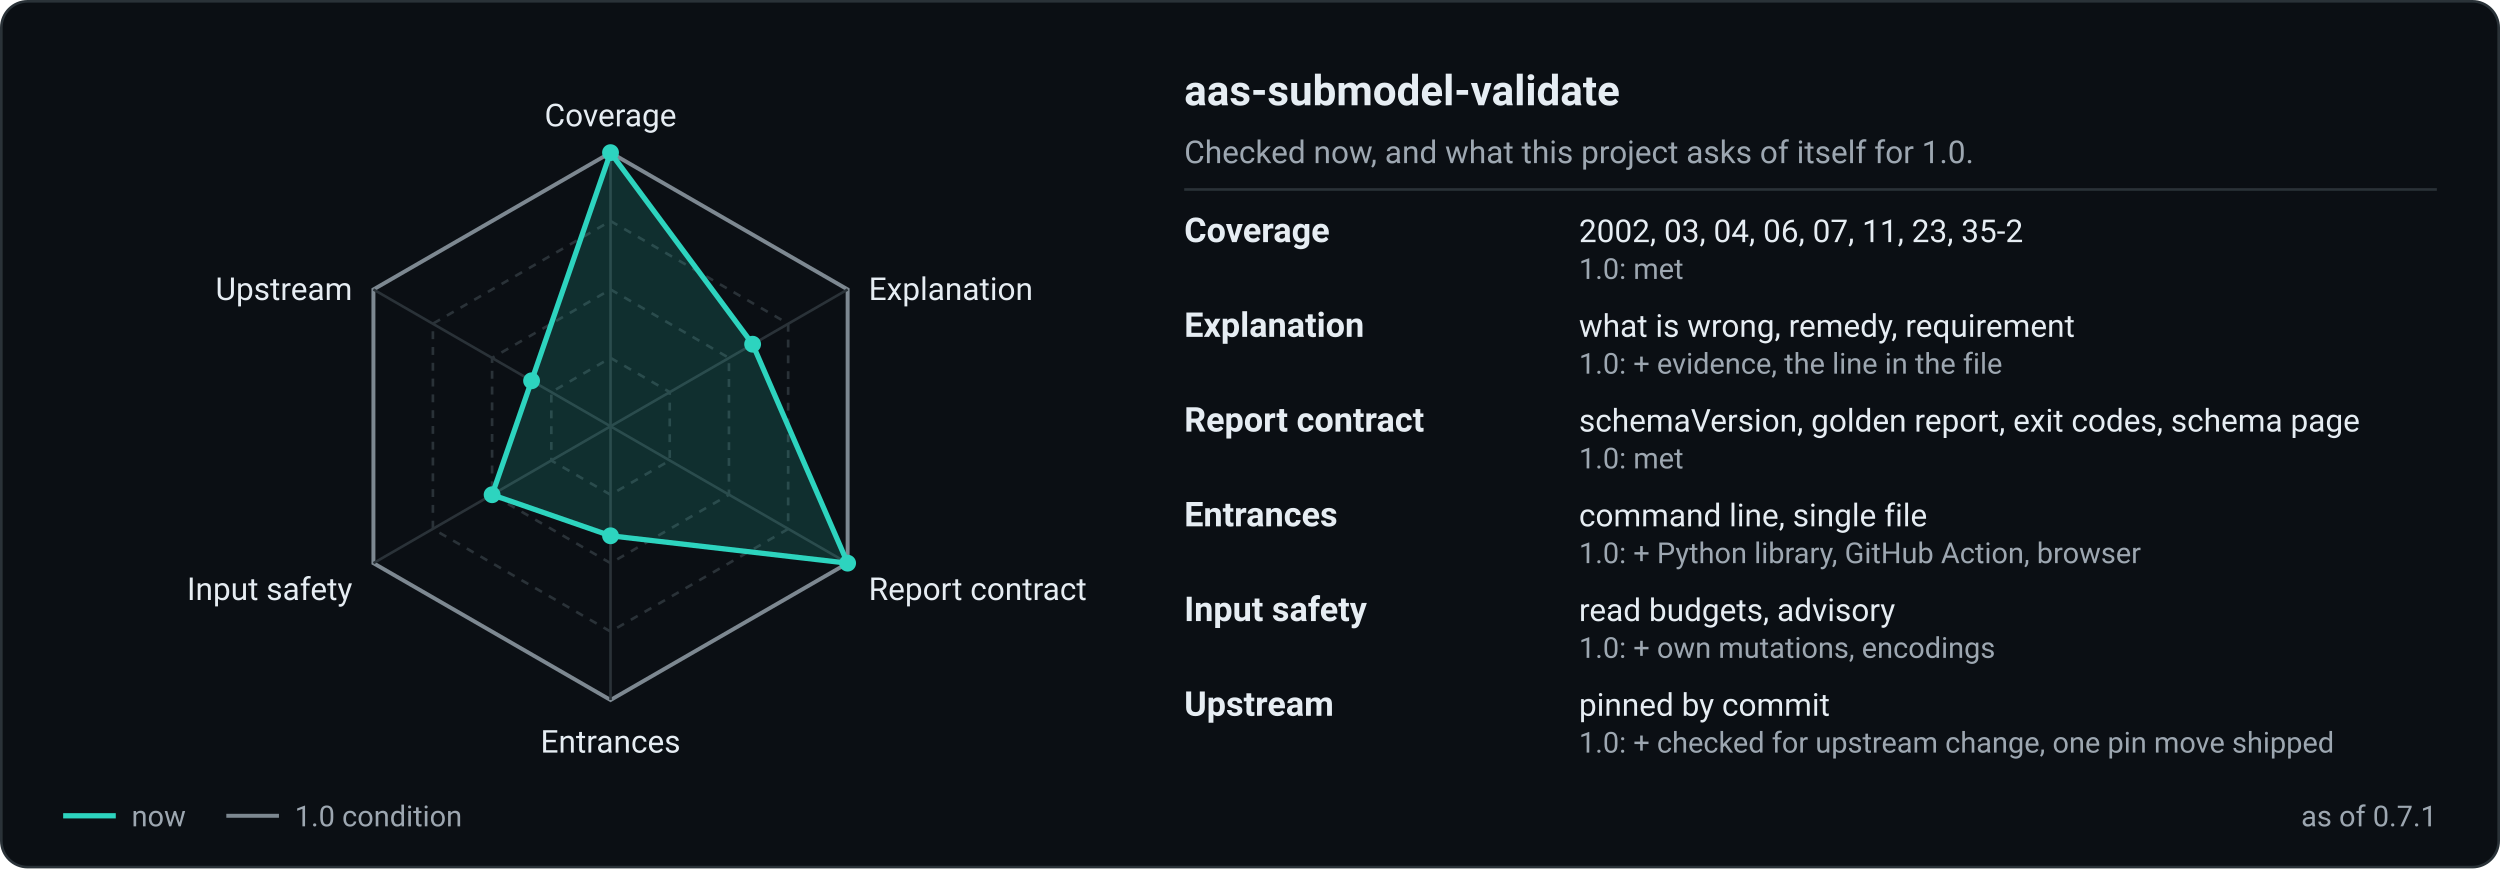
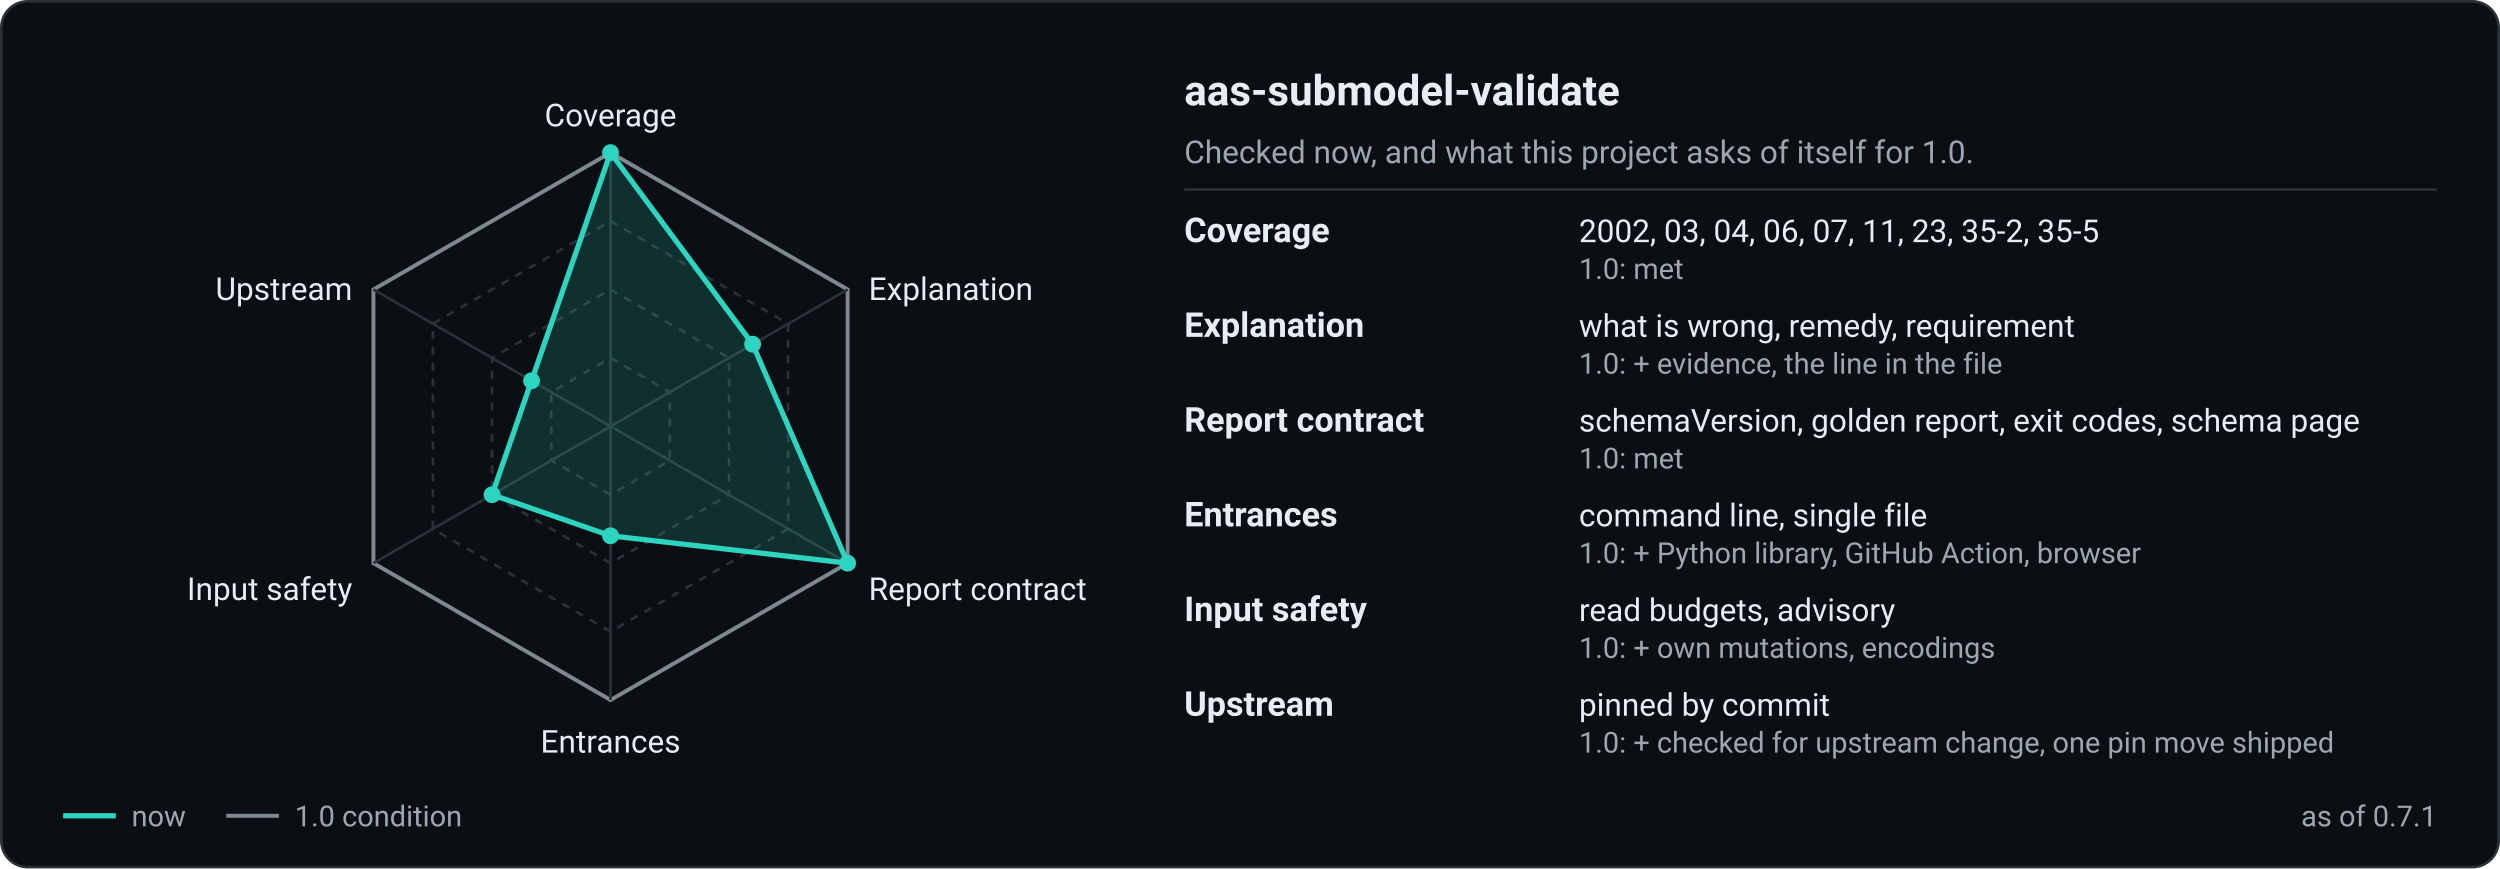
<svg xmlns="http://www.w3.org/2000/svg" width="950" height="330" viewBox="0 0 950 330" role="img" aria-labelledby="t d">
  <rect x="0.5" y="0.5" width="949" height="329" rx="10" fill="#0b0f14" stroke="#2a3238" />
  <polygon points="232.0,136.0 254.5,149.0 254.5,175.0 232.0,188.0 209.5,175.0 209.5,149.0" fill="none" stroke="#2a3238" stroke-width="1" stroke-dasharray="3 3" />
  <polygon points="232.0,110.0 277.0,136.0 277.0,188.0 232.0,214.0 187.0,188.0 187.0,136.0" fill="none" stroke="#2a3238" stroke-width="1" stroke-dasharray="3 3" />
  <polygon points="232.0,84.0 299.5,123.0 299.5,201.0 232.0,240.0 164.5,201.0 164.5,123.0" fill="none" stroke="#2a3238" stroke-width="1" stroke-dasharray="3 3" />
  <polygon points="232.0,58.0 322.1,110.0 322.1,214.0 232.0,266.0 141.9,214.0 141.9,110.0" fill="none" stroke="#7d8891" stroke-width="1.5" />
  <line x1="232" y1="162" x2="232.0" y2="58.0" stroke="#2a3238" stroke-width="1" />
  <line x1="232" y1="162" x2="322.1" y2="110.0" stroke="#2a3238" stroke-width="1" />
  <line x1="232" y1="162" x2="322.1" y2="214.0" stroke="#2a3238" stroke-width="1" />
  <line x1="232" y1="162" x2="232.0" y2="266.0" stroke="#2a3238" stroke-width="1" />
  <line x1="232" y1="162" x2="141.9" y2="214.0" stroke="#2a3238" stroke-width="1" />
  <line x1="232" y1="162" x2="141.9" y2="110.0" stroke="#2a3238" stroke-width="1" />
  <polygon points="232.0,58.0 286.0,130.8 322.1,214.0 232.0,203.6 187.0,188.0 202.0,144.7" fill="#2dd4bf" fill-opacity="0.16" stroke="#2dd4bf" stroke-width="2" stroke-linejoin="round" />
  <circle cx="232.0" cy="58.0" r="3.2" fill="#2dd4bf" />
  <circle cx="286.0" cy="130.8" r="3.2" fill="#2dd4bf" />
  <circle cx="322.1" cy="214.0" r="3.2" fill="#2dd4bf" />
  <circle cx="232.0" cy="203.6" r="3.2" fill="#2dd4bf" />
  <circle cx="187.0" cy="188.0" r="3.2" fill="#2dd4bf" />
  <circle cx="202.0" cy="144.7" r="3.2" fill="#2dd4bf" />
  <text x="232.0" y="48.0" text-anchor="middle" font-family="-apple-system, 'Segoe UI', Roboto, 'Helvetica Neue', Arial, sans-serif" font-size="12" fill="#e6edf3">Coverage</text>
  <text x="330.1" y="114.0" text-anchor="start" font-family="-apple-system, 'Segoe UI', Roboto, 'Helvetica Neue', Arial, sans-serif" font-size="12" fill="#e6edf3">Explanation</text>
  <text x="330.1" y="228.0" text-anchor="start" font-family="-apple-system, 'Segoe UI', Roboto, 'Helvetica Neue', Arial, sans-serif" font-size="12" fill="#e6edf3">Report contract</text>
  <text x="232.0" y="286.0" text-anchor="middle" font-family="-apple-system, 'Segoe UI', Roboto, 'Helvetica Neue', Arial, sans-serif" font-size="12" fill="#e6edf3">Entrances</text>
  <text x="133.9" y="228.0" text-anchor="end" font-family="-apple-system, 'Segoe UI', Roboto, 'Helvetica Neue', Arial, sans-serif" font-size="12" fill="#e6edf3">Input safety</text>
  <text x="133.9" y="114.0" text-anchor="end" font-family="-apple-system, 'Segoe UI', Roboto, 'Helvetica Neue', Arial, sans-serif" font-size="12" fill="#e6edf3">Upstream</text>
  <line x1="24" y1="310" x2="44" y2="310" stroke="#2dd4bf" stroke-width="2" />
  <text x="50" y="314" font-family="-apple-system, 'Segoe UI', Roboto, 'Helvetica Neue', Arial, sans-serif" font-size="11" fill="#9da7b1">now</text>
  <line x1="86" y1="310" x2="106" y2="310" stroke="#7d8891" stroke-width="1.5" />
  <text x="112" y="314" font-family="-apple-system, 'Segoe UI', Roboto, 'Helvetica Neue', Arial, sans-serif" font-size="11" fill="#9da7b1">1.0 condition</text>
  <text x="926" y="314" text-anchor="end" font-family="-apple-system, 'Segoe UI', Roboto, 'Helvetica Neue', Arial, sans-serif" font-size="11" fill="#9da7b1">as of 0.7.1</text>
  <text x="450" y="40" font-family="-apple-system, 'Segoe UI', Roboto, 'Helvetica Neue', Arial, sans-serif" font-size="16" font-weight="600" fill="#e6edf3">aas-submodel-validate</text>
  <text x="450" y="62" font-family="-apple-system, 'Segoe UI', Roboto, 'Helvetica Neue', Arial, sans-serif" font-size="12" fill="#9da7b1">Checked now, and what this project asks of itself for 1.0.</text>
  <line x1="450" y1="72" x2="926" y2="72" stroke="#2a3238" />
  <text x="450" y="92" font-family="-apple-system, 'Segoe UI', Roboto, 'Helvetica Neue', Arial, sans-serif" font-size="13" font-weight="600" fill="#e6edf3">Coverage</text>
-   <text x="600" y="92" font-family="-apple-system, 'Segoe UI', Roboto, 'Helvetica Neue', Arial, sans-serif" font-size="12" fill="#e6edf3">2002, 03, 04, 06, 07, 11, 23, 35-2</text>
+   <text x="600" y="92" font-family="-apple-system, 'Segoe UI', Roboto, 'Helvetica Neue', Arial, sans-serif" font-size="12" fill="#e6edf3">2002, 03, 04, 06, 07, 11, 23, 35-2, 35-5</text>
  <text x="600" y="106" font-family="-apple-system, 'Segoe UI', Roboto, 'Helvetica Neue', Arial, sans-serif" font-size="11" fill="#9da7b1">1.0: met</text>
  <text x="450" y="128" font-family="-apple-system, 'Segoe UI', Roboto, 'Helvetica Neue', Arial, sans-serif" font-size="13" font-weight="600" fill="#e6edf3">Explanation</text>
  <text x="600" y="128" font-family="-apple-system, 'Segoe UI', Roboto, 'Helvetica Neue', Arial, sans-serif" font-size="12" fill="#e6edf3">what is wrong, remedy, requirement</text>
  <text x="600" y="142" font-family="-apple-system, 'Segoe UI', Roboto, 'Helvetica Neue', Arial, sans-serif" font-size="11" fill="#9da7b1">1.0: + evidence, the line in the file</text>
  <text x="450" y="164" font-family="-apple-system, 'Segoe UI', Roboto, 'Helvetica Neue', Arial, sans-serif" font-size="13" font-weight="600" fill="#e6edf3">Report contract</text>
  <text x="600" y="164" font-family="-apple-system, 'Segoe UI', Roboto, 'Helvetica Neue', Arial, sans-serif" font-size="12" fill="#e6edf3">schemaVersion, golden report, exit codes, schema page</text>
  <text x="600" y="178" font-family="-apple-system, 'Segoe UI', Roboto, 'Helvetica Neue', Arial, sans-serif" font-size="11" fill="#9da7b1">1.0: met</text>
  <text x="450" y="200" font-family="-apple-system, 'Segoe UI', Roboto, 'Helvetica Neue', Arial, sans-serif" font-size="13" font-weight="600" fill="#e6edf3">Entrances</text>
  <text x="600" y="200" font-family="-apple-system, 'Segoe UI', Roboto, 'Helvetica Neue', Arial, sans-serif" font-size="12" fill="#e6edf3">command line, single file</text>
  <text x="600" y="214" font-family="-apple-system, 'Segoe UI', Roboto, 'Helvetica Neue', Arial, sans-serif" font-size="11" fill="#9da7b1">1.0: + Python library, GitHub Action, browser</text>
  <text x="450" y="236" font-family="-apple-system, 'Segoe UI', Roboto, 'Helvetica Neue', Arial, sans-serif" font-size="13" font-weight="600" fill="#e6edf3">Input safety</text>
  <text x="600" y="236" font-family="-apple-system, 'Segoe UI', Roboto, 'Helvetica Neue', Arial, sans-serif" font-size="12" fill="#e6edf3">read budgets, advisory</text>
  <text x="600" y="250" font-family="-apple-system, 'Segoe UI', Roboto, 'Helvetica Neue', Arial, sans-serif" font-size="11" fill="#9da7b1">1.0: + own mutations, encodings</text>
  <text x="450" y="272" font-family="-apple-system, 'Segoe UI', Roboto, 'Helvetica Neue', Arial, sans-serif" font-size="13" font-weight="600" fill="#e6edf3">Upstream</text>
  <text x="600" y="272" font-family="-apple-system, 'Segoe UI', Roboto, 'Helvetica Neue', Arial, sans-serif" font-size="12" fill="#e6edf3">pinned by commit</text>
  <text x="600" y="286" font-family="-apple-system, 'Segoe UI', Roboto, 'Helvetica Neue', Arial, sans-serif" font-size="11" fill="#9da7b1">1.0: + checked for upstream change, one pin move shipped</text>
</svg>
